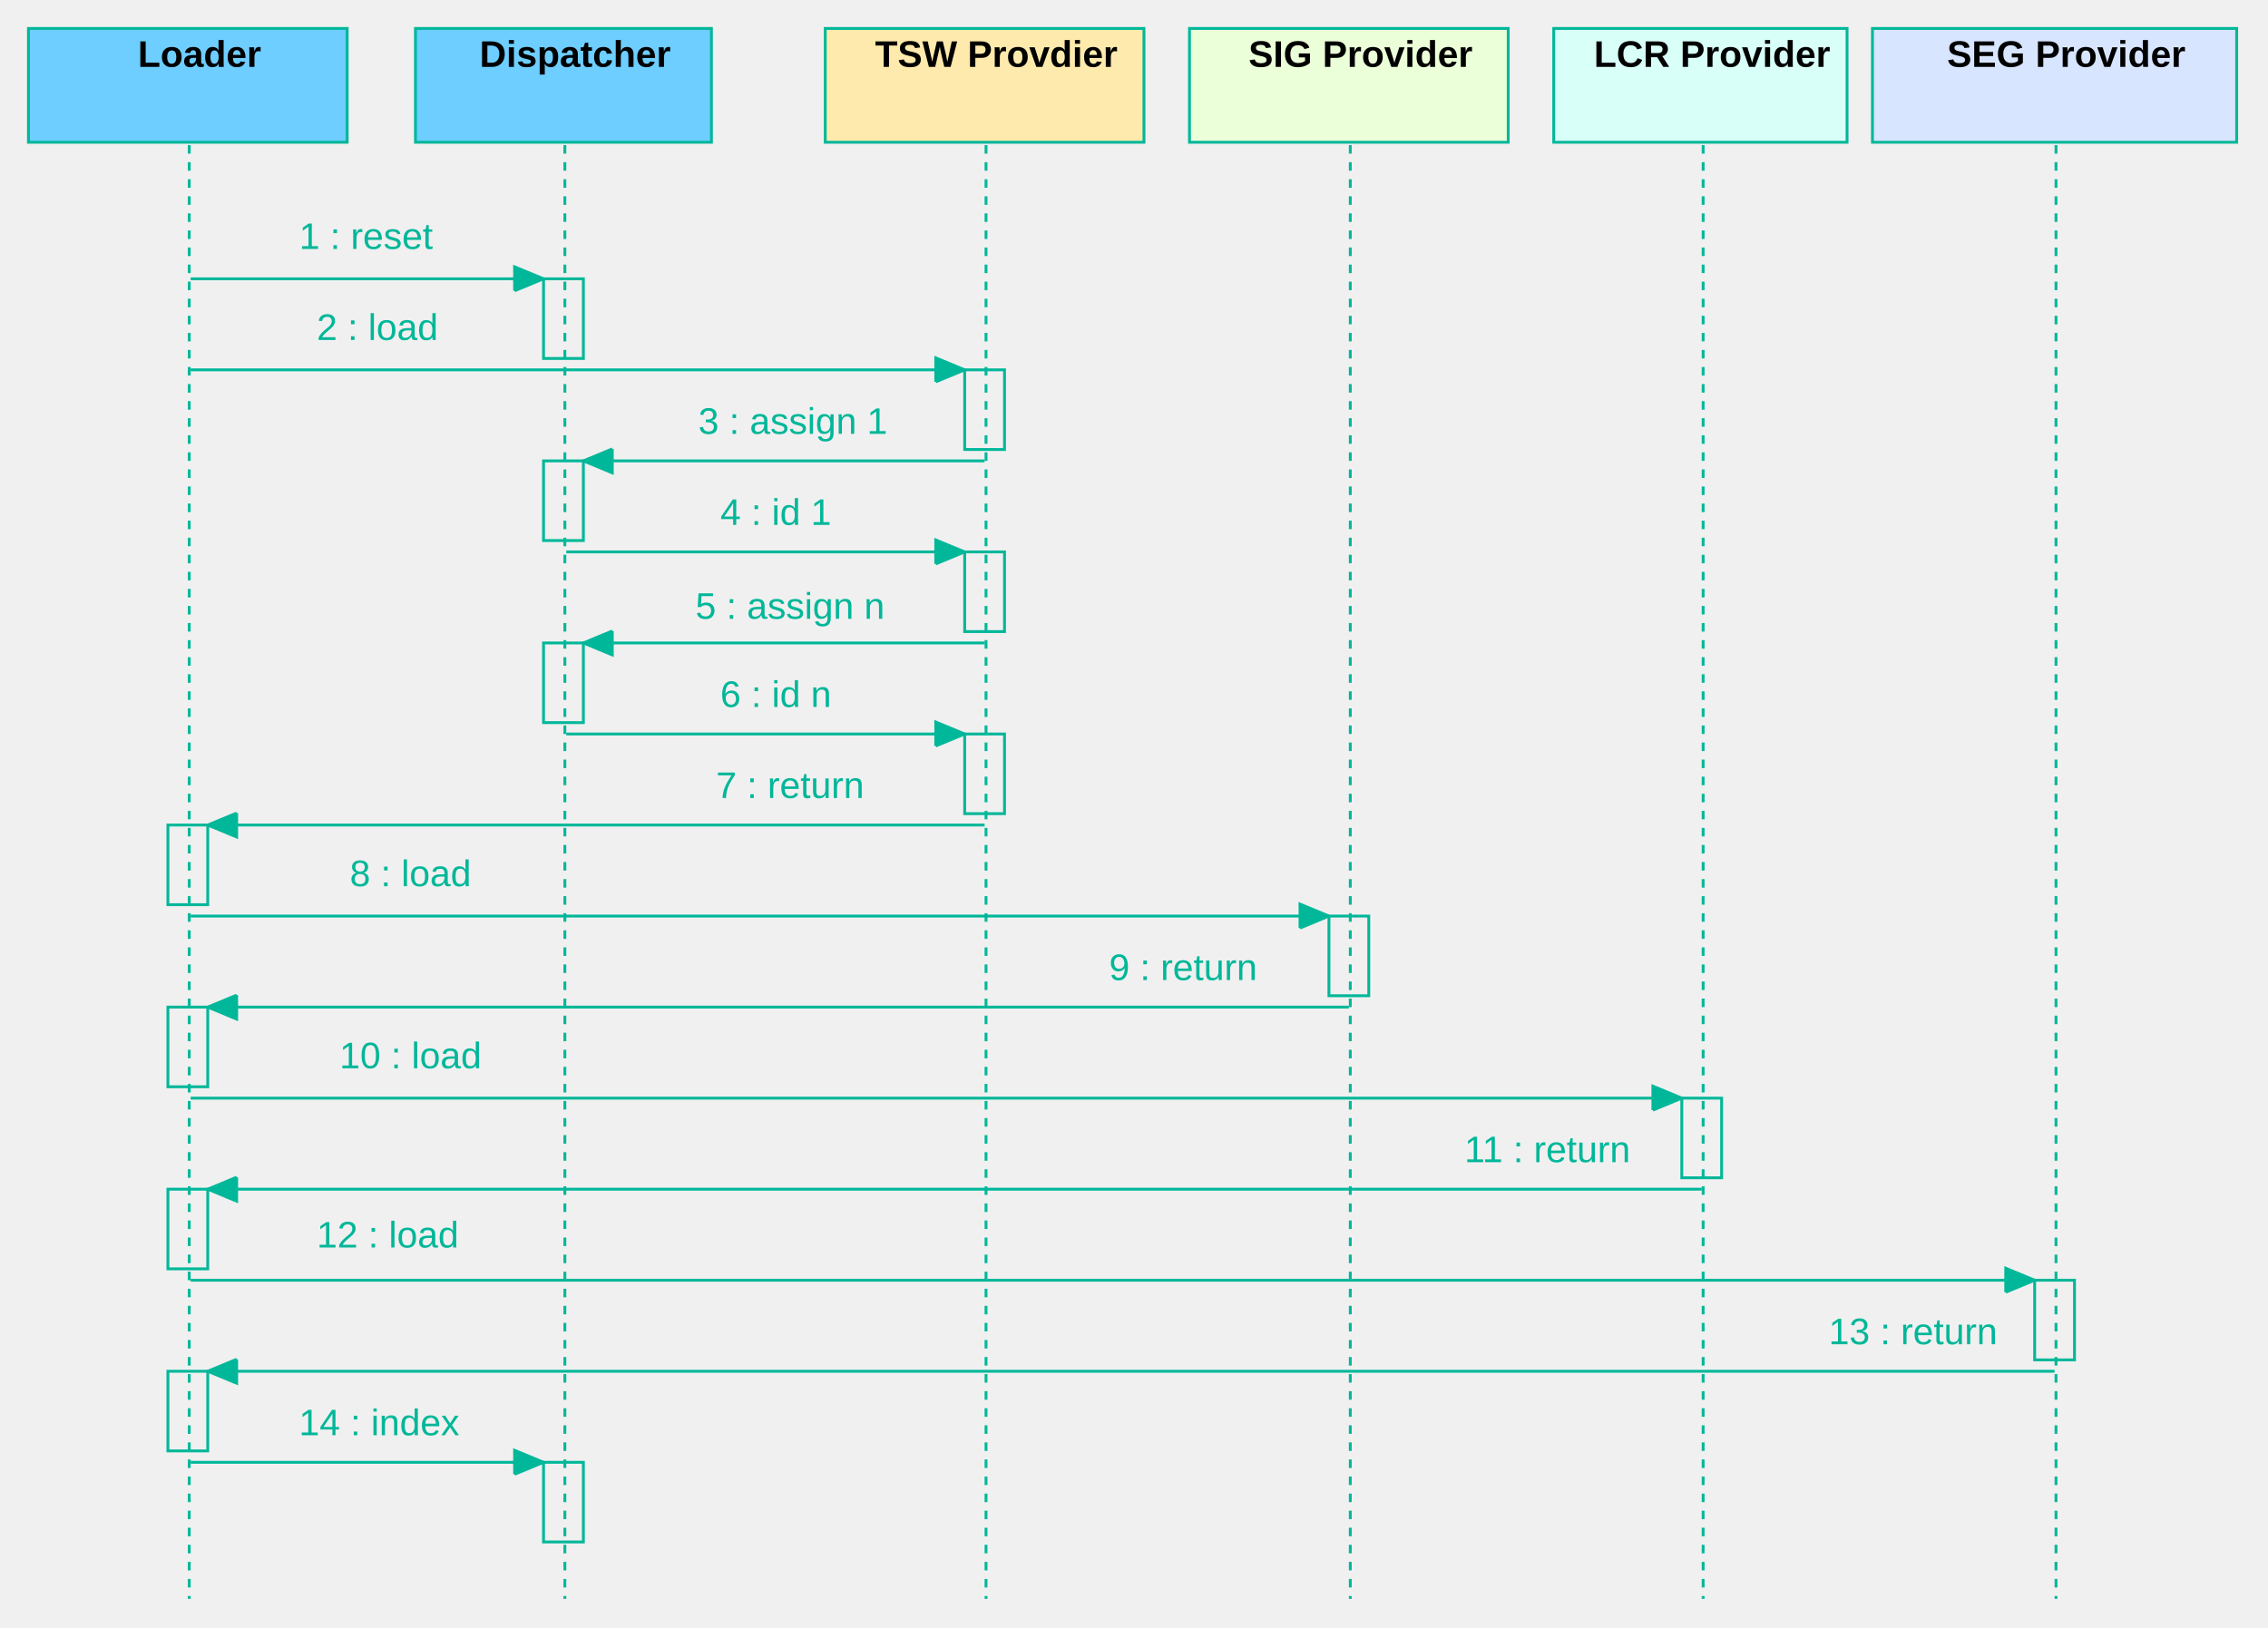
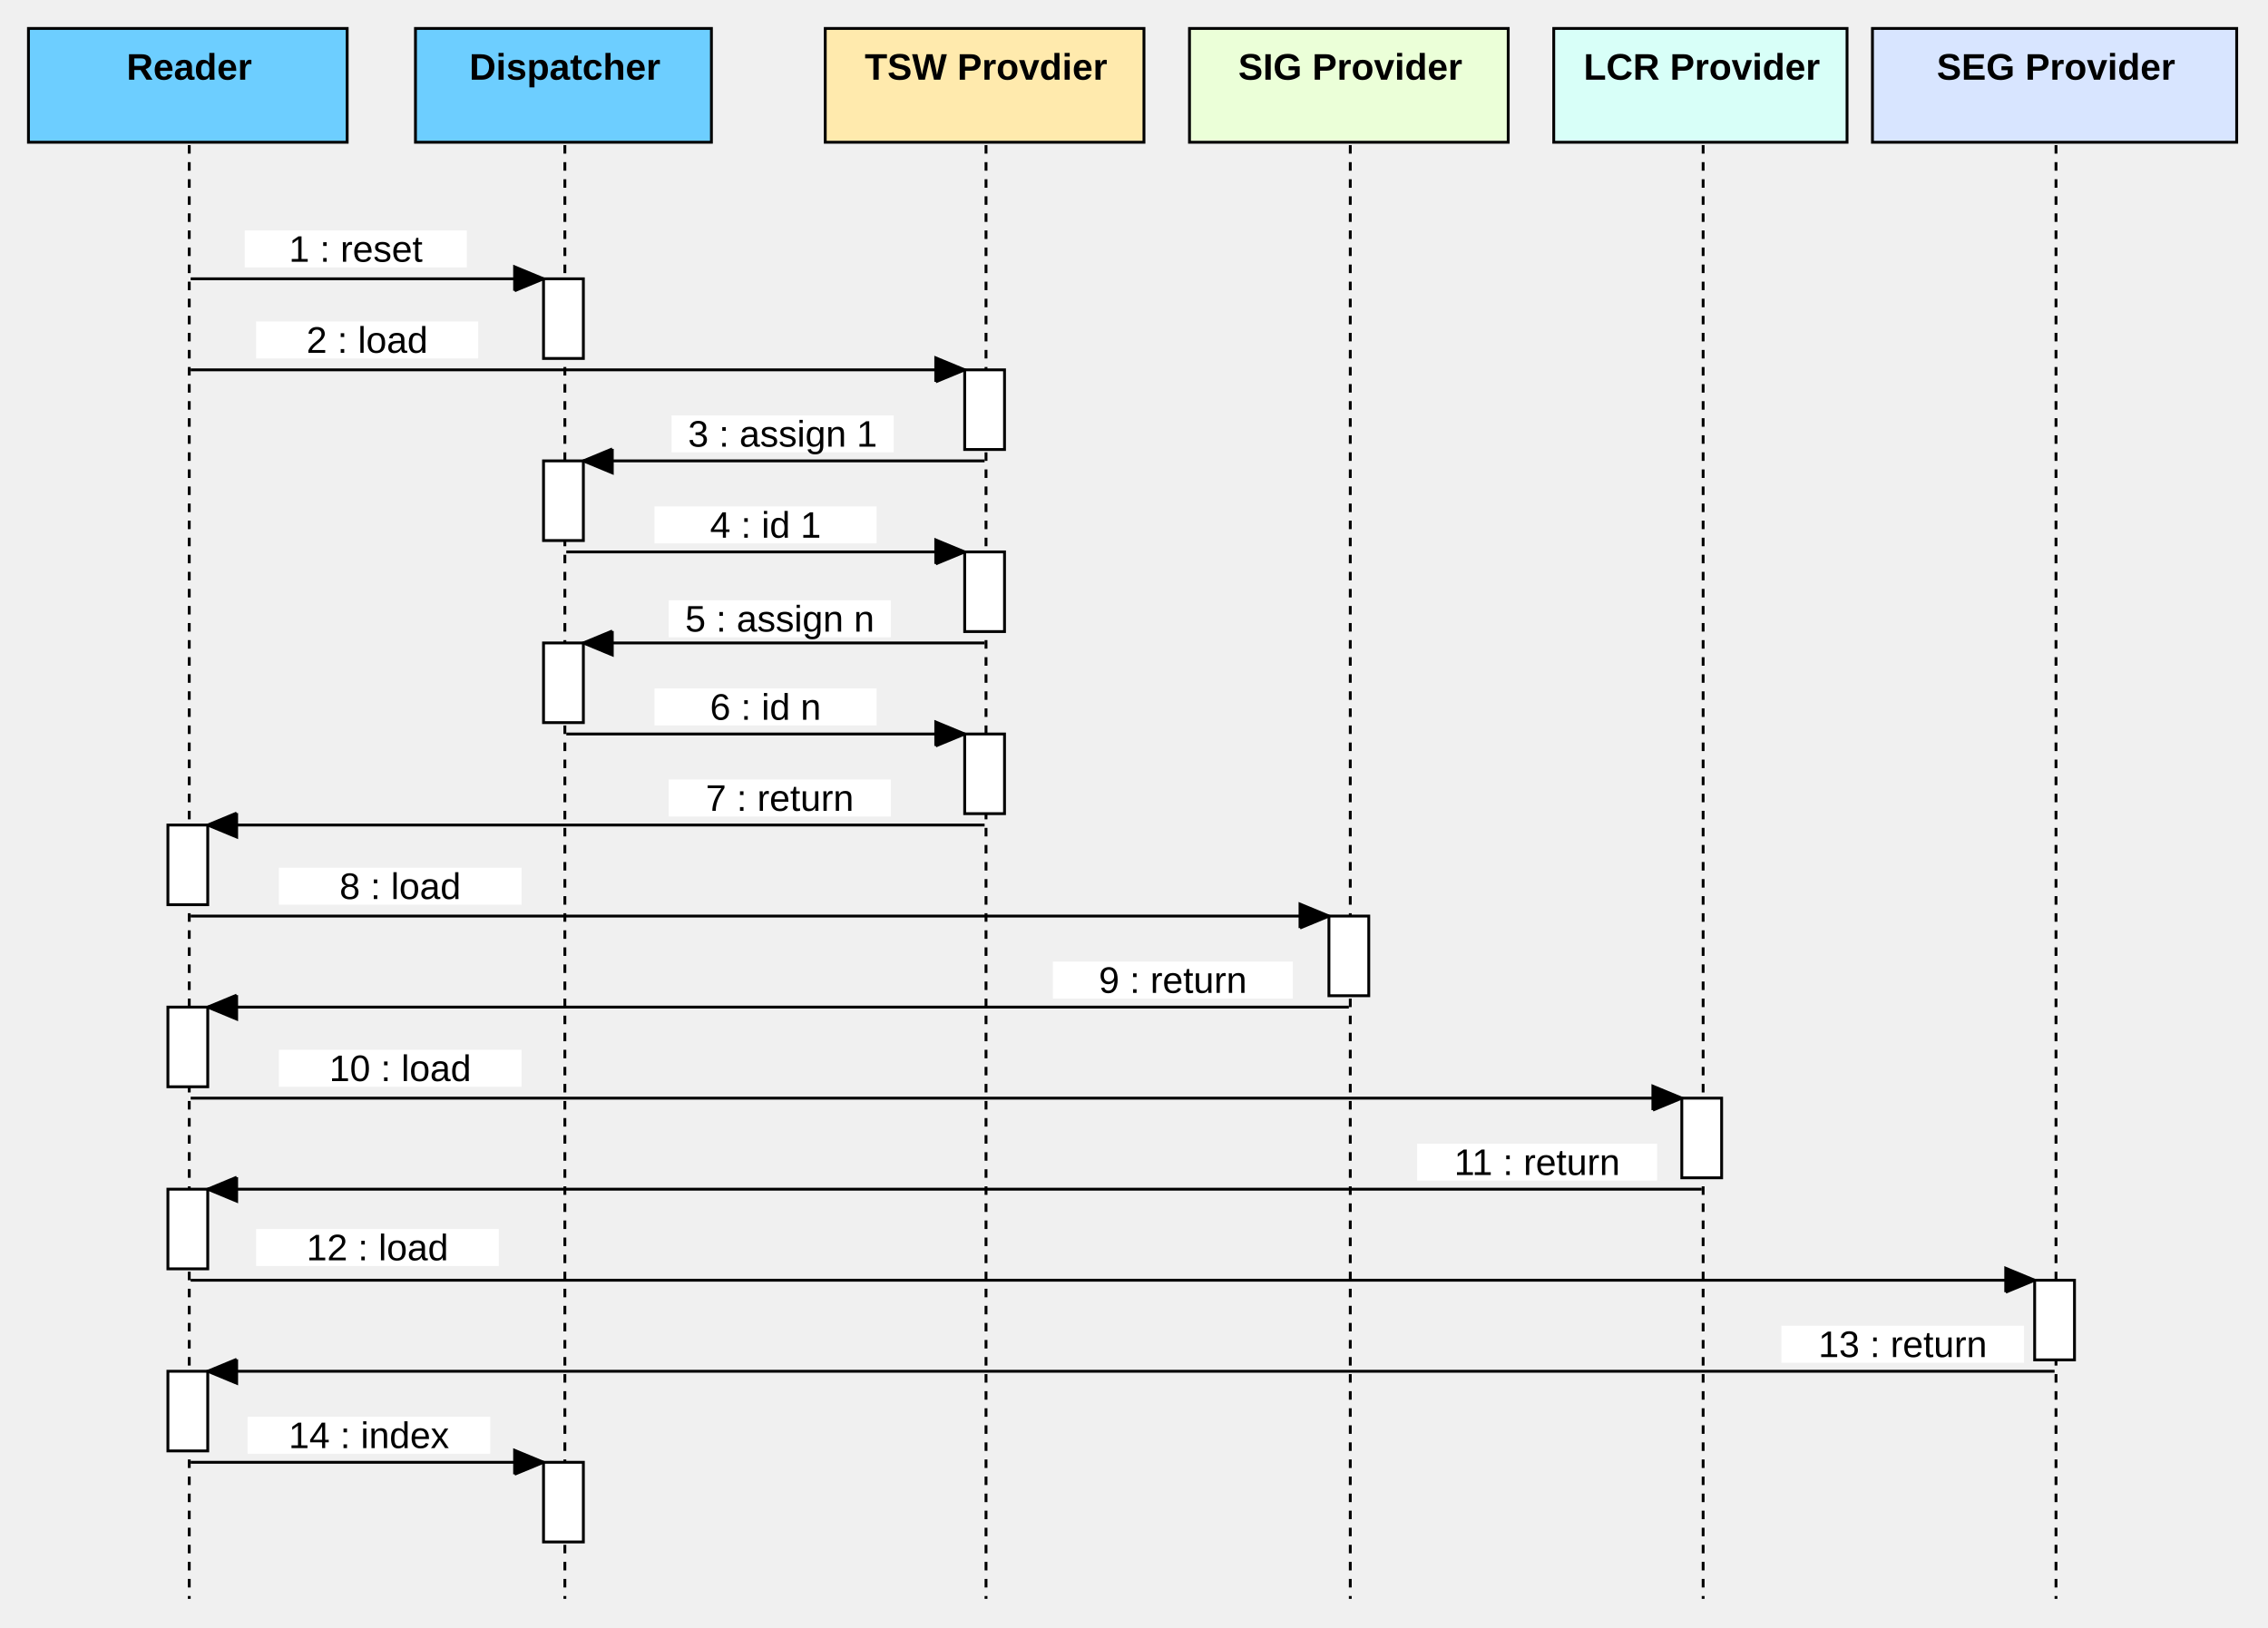
- <svg xmlns="http://www.w3.org/2000/svg" width="100%" height="100%" viewBox="0 0 797 572" version="1.1" xml:space="preserve" style="fill-rule:evenodd;clip-rule:evenodd;stroke-miterlimit:10;">
+ <svg xmlns="http://www.w3.org/2000/svg" version="1.1" width="797" height="572">
+   <defs />
  <g>
    <g>
-       <rect x="10" y="10" width="112" height="40" style="fill:#6dceff;" />
-     </g>
-     <g>
-       <rect x="10" y="10" width="112" height="40" style="fill:none;stroke:#00b799;stroke-width:1px;" />
-     </g>
-     <g>
-       <g>
-         <text x="44.829px" y="23.5px" style="font-family:'Arial-BoldMT', 'Arial', sans-serif;font-weight:700;font-size:13px;">
- Loader</text>
-       </g>
-     </g>
-     <g>
-       <path d="M66.5,51l0,511" style="fill:none;fill-rule:nonzero;stroke:#00b799;stroke-width:1px;stroke-dasharray:3,3;" />
-     </g>
-     <g>
-       <rect x="146" y="10" width="104" height="40" style="fill:#6dceff;" />
-     </g>
-     <g>
-       <rect x="146" y="10" width="104" height="40" style="fill:none;stroke:#00b799;stroke-width:1px;" />
-     </g>
-     <g>
-       <g>
-         <text x="164.905px" y="23.5px" style="font-family:'Arial-BoldMT', 'Arial', sans-serif;font-weight:700;font-size:13px;">
+       <rect fill="#6DCEFF" stroke="none" x="88" y="40" width="112" height="40" transform="matrix(1 0 0 1 -78 -30)" />
+     </g>
+     <g>
+       <path fill="none" stroke="#000000" paint-order="fill stroke markers" d=" M 10 10 L 122 10 L 122 50 L 10 50 L 10 10 Z Z" stroke-miterlimit="10" stroke-dasharray="" />
+     </g>
+     <g>
+       <g>
+         <path fill="none" stroke="none" />
+         <text fill="#000000" stroke="none" font-family="Arial" font-size="13px" font-style="normal" font-weight="bold" text-decoration="undefined" x="144.5" y="53.5" text-anchor="middle" dominant-baseline="central" transform="matrix(1 0 0 1 -78 -30)">
+ Reader</text>
+       </g>
+     </g>
+     <g>
+       <path fill="none" stroke="#000000" paint-order="fill stroke markers" d=" M 66.5 51 L 66.5 562" stroke-miterlimit="10" stroke-dasharray="3" />
+     </g>
+     <g>
+       <rect fill="#6DCEFF" stroke="none" x="224" y="40" width="104" height="40" transform="matrix(1 0 0 1 -78 -30)" />
+     </g>
+     <g>
+       <path fill="none" stroke="#000000" paint-order="fill stroke markers" d=" M 146 10 L 250 10 L 250 50 L 146 50 L 146 10 Z Z" stroke-miterlimit="10" stroke-dasharray="" />
+     </g>
+     <g>
+       <g>
+         <path fill="none" stroke="none" />
+         <text fill="#000000" stroke="none" font-family="Arial" font-size="13px" font-style="normal" font-weight="bold" text-decoration="undefined" x="276.5" y="53.5" text-anchor="middle" dominant-baseline="central" transform="matrix(1 0 0 1 -78 -30)">
Dispatcher</text>
      </g>
    </g>
    <g>
-       <path d="M198.5,51l0,511" style="fill:none;fill-rule:nonzero;stroke:#00b799;stroke-width:1px;stroke-dasharray:3,3;" />
-     </g>
-     <g>
-       <rect x="290" y="10" width="112" height="40" style="fill:#ffeaad;" />
-     </g>
-     <g>
-       <rect x="290" y="10" width="112" height="40" style="fill:none;stroke:#00b799;stroke-width:1px;" />
-     </g>
-     <g>
-       <g>
-         <text x="303.882px" y="23.5px" style="font-family:'Arial-BoldMT', 'Arial', sans-serif;font-weight:700;font-size:13px;">
+       <path fill="none" stroke="#000000" paint-order="fill stroke markers" d=" M 198.5 51 L 198.5 562" stroke-miterlimit="10" stroke-dasharray="3" />
+     </g>
+     <g>
+       <rect fill="#FFEAAD" stroke="none" x="368" y="40" width="112" height="40" transform="matrix(1 0 0 1 -78 -30)" />
+     </g>
+     <g>
+       <path fill="none" stroke="#000000" paint-order="fill stroke markers" d=" M 290 10 L 402 10 L 402 50 L 290 50 L 290 10 Z Z" stroke-miterlimit="10" stroke-dasharray="" />
+     </g>
+     <g>
+       <g>
+         <path fill="none" stroke="none" />
+         <text fill="#000000" stroke="none" font-family="Arial" font-size="13px" font-style="normal" font-weight="bold" text-decoration="undefined" x="424.5" y="53.5" text-anchor="middle" dominant-baseline="central" transform="matrix(1 0 0 1 -78 -30)">
TSW Provdier</text>
      </g>
    </g>
    <g>
-       <path d="M346.5,51l0,511" style="fill:none;fill-rule:nonzero;stroke:#00b799;stroke-width:1px;stroke-dasharray:3,3;" />
-     </g>
-     <g>
-       <rect x="418" y="10" width="112" height="40" style="fill:#ebffd8;" />
-     </g>
-     <g>
-       <rect x="418" y="10" width="112" height="40" style="fill:none;stroke:#00b799;stroke-width:1px;" />
-     </g>
-     <g>
-       <g>
-         <text x="435.125px" y="23.5px" style="font-family:'Arial-BoldMT', 'Arial', sans-serif;font-weight:700;font-size:13px;">
+       <path fill="none" stroke="#000000" paint-order="fill stroke markers" d=" M 346.5 51 L 346.5 562" stroke-miterlimit="10" stroke-dasharray="3" />
+     </g>
+     <g>
+       <rect fill="#EBFFD8" stroke="none" x="496" y="40" width="112" height="40" transform="matrix(1 0 0 1 -78 -30)" />
+     </g>
+     <g>
+       <path fill="none" stroke="#000000" paint-order="fill stroke markers" d=" M 418 10 L 530 10 L 530 50 L 418 50 L 418 10 Z Z" stroke-miterlimit="10" stroke-dasharray="" />
+     </g>
+     <g>
+       <g>
+         <path fill="none" stroke="none" />
+         <text fill="#000000" stroke="none" font-family="Arial" font-size="13px" font-style="normal" font-weight="bold" text-decoration="undefined" x="552.5" y="53.5" text-anchor="middle" dominant-baseline="central" transform="matrix(1 0 0 1 -78 -30)">
SIG Provider</text>
      </g>
    </g>
    <g>
-       <path d="M474.5,51l0,511" style="fill:none;fill-rule:nonzero;stroke:#00b799;stroke-width:1px;stroke-dasharray:3,3;" />
-     </g>
-     <g>
-       <rect x="546" y="10" width="103.072" height="40" style="fill:#d8fff8;" />
-     </g>
-     <g>
-       <rect x="546" y="10" width="103.072" height="40" style="fill:none;stroke:#00b799;stroke-width:1px;" />
-     </g>
-     <g>
-       <g>
-         <text x="556.5px" y="23.5px" style="font-family:'Arial-BoldMT', 'Arial', sans-serif;font-weight:700;font-size:13px;">
+       <path fill="none" stroke="#000000" paint-order="fill stroke markers" d=" M 474.5 51 L 474.5 562" stroke-miterlimit="10" stroke-dasharray="3" />
+     </g>
+     <g>
+       <rect fill="#D8FFF8" stroke="none" x="624" y="40" width="103.072" height="40" transform="matrix(1 0 0 1 -78 -30)" />
+     </g>
+     <g>
+       <path fill="none" stroke="#000000" paint-order="fill stroke markers" d=" M 546 10 L 649.072 10 L 649.072 50 L 546 50 L 546 10 Z Z" stroke-miterlimit="10" stroke-dasharray="" />
+     </g>
+     <g>
+       <g>
+         <path fill="none" stroke="none" />
+         <text fill="#000000" stroke="none" font-family="Arial" font-size="13px" font-style="normal" font-weight="bold" text-decoration="undefined" x="676.036" y="53.5" text-anchor="middle" dominant-baseline="central" transform="matrix(1 0 0 1 -78 -30)">
LCR Provider</text>
      </g>
    </g>
    <g>
-       <path d="M598.5,51l0,511" style="fill:none;fill-rule:nonzero;stroke:#00b799;stroke-width:1px;stroke-dasharray:3,3;" />
-     </g>
-     <g>
-       <rect x="658" y="10" width="128" height="40" style="fill:#d8e5ff;" />
-     </g>
-     <g>
-       <rect x="658" y="10" width="128" height="40" style="fill:none;stroke:#00b799;stroke-width:1px;" />
-     </g>
-     <g>
-       <g>
-         <text x="680.596px" y="23.5px" style="font-family:'Arial-BoldMT', 'Arial', sans-serif;font-weight:700;font-size:13px;">
+       <path fill="none" stroke="#000000" paint-order="fill stroke markers" d=" M 598.5 51 L 598.5 562" stroke-miterlimit="10" stroke-dasharray="3" />
+     </g>
+     <g>
+       <rect fill="#D8E5FF" stroke="none" x="736" y="40" width="128" height="40" transform="matrix(1 0 0 1 -78 -30)" />
+     </g>
+     <g>
+       <path fill="none" stroke="#000000" paint-order="fill stroke markers" d=" M 658 10 L 786 10 L 786 50 L 658 50 L 658 10 Z Z" stroke-miterlimit="10" stroke-dasharray="" />
+     </g>
+     <g>
+       <g>
+         <path fill="none" stroke="none" />
+         <text fill="#000000" stroke="none" font-family="Arial" font-size="13px" font-style="normal" font-weight="bold" text-decoration="undefined" x="800.5" y="53.5" text-anchor="middle" dominant-baseline="central" transform="matrix(1 0 0 1 -78 -30)">
SEG Provider</text>
      </g>
    </g>
    <g>
-       <path d="M722.5,51l0,511" style="fill:none;fill-rule:nonzero;stroke:#00b799;stroke-width:1px;stroke-dasharray:3,3;" />
-     </g>
-     <g>
-       <path d="M67,98l124,0" style="fill:none;fill-rule:nonzero;stroke:#00b799;stroke-width:1px;" />
-     </g>
-     <g>
-       <path d="M180.837,102.21l10.163,-4.21l-10.163,-4.21" style="fill:#00b799;fill-rule:nonzero;" />
-     </g>
-     <g>
-       <path d="M180.837,102.21l10.163,-4.21l-10.163,-4.21l-0,8.42" style="fill:none;fill-rule:nonzero;stroke:#00b799;stroke-width:1px;" />
-     </g>
-     <g>
-       <g>
-         <text x="101.539px" y="87.5px" style="font-family:'ArialMT', 'Arial', sans-serif;font-size:13px;fill:#00b799;">
+       <path fill="none" stroke="#000000" paint-order="fill stroke markers" d=" M 722.5 51 L 722.5 562" stroke-miterlimit="10" stroke-dasharray="3" />
+     </g>
+     <g>
+       <path fill="none" stroke="#000000" paint-order="fill stroke markers" d=" M 67 98 L 191 98" stroke-miterlimit="10" stroke-dasharray="" />
+     </g>
+     <g>
+       <path fill="#000000" stroke="none" paint-order="stroke fill markers" d=" M 180.837 102.21 L 191 98 L 180.837 93.79" />
+     </g>
+     <g>
+       <path fill="none" stroke="#000000" paint-order="fill stroke markers" d=" M 180.837 102.21 L 191 98 L 180.837 93.79 L 180.837 102.21" stroke-miterlimit="10" stroke-dasharray="" />
+     </g>
+     <g>
+       <rect fill="#ffffff" stroke="none" x="164" y="111" width="78.044" height="13" transform="matrix(1 0 0 1 -78 -30)" />
+     </g>
+     <g>
+       <g>
+         <path fill="none" stroke="none" />
+         <text fill="#000000" stroke="none" font-family="Arial" font-size="13px" font-style="normal" font-weight="normal" text-decoration="undefined" x="203.022" y="117.5" text-anchor="middle" dominant-baseline="central" transform="matrix(1 0 0 1 -78 -30)">
1 : reset</text>
      </g>
    </g>
    <g>
-       <rect x="191" y="98" width="14" height="28" style="fill:none;stroke:#00b799;stroke-width:1px;" />
-     </g>
-     <g>
-       <path d="M67,130l272,0" style="fill:none;fill-rule:nonzero;stroke:#00b799;stroke-width:1px;" />
-     </g>
-     <g>
-       <path d="M328.837,134.21l10.163,-4.21l-10.163,-4.21" style="fill:#00b799;fill-rule:nonzero;" />
-     </g>
-     <g>
-       <path d="M328.837,134.21l10.163,-4.21l-10.163,-4.21l0,8.42" style="fill:none;fill-rule:nonzero;stroke:#00b799;stroke-width:1px;" />
-     </g>
-     <g>
-       <g>
-         <text x="107.7px" y="119.5px" style="font-family:'ArialMT', 'Arial', sans-serif;font-size:13px;fill:#00b799;">
+       <rect fill="#FFFFFF" stroke="none" x="269" y="128" width="14" height="28" transform="matrix(1 0 0 1 -78 -30)" />
+     </g>
+     <g>
+       <path fill="none" stroke="#000000" paint-order="fill stroke markers" d=" M 191 98 L 205 98 L 205 126 L 191 126 L 191 98 Z Z" stroke-miterlimit="10" stroke-dasharray="" />
+     </g>
+     <g>
+       <path fill="none" stroke="#000000" paint-order="fill stroke markers" d=" M 67 130 L 339 130" stroke-miterlimit="10" stroke-dasharray="" />
+     </g>
+     <g>
+       <path fill="#000000" stroke="none" paint-order="stroke fill markers" d=" M 328.837 134.21 L 339 130 L 328.837 125.79" />
+     </g>
+     <g>
+       <path fill="none" stroke="#000000" paint-order="fill stroke markers" d=" M 328.837 134.21 L 339 130 L 328.837 125.79 L 328.837 134.21" stroke-miterlimit="10" stroke-dasharray="" />
+     </g>
+     <g>
+       <rect fill="#ffffff" stroke="none" x="168" y="143" width="78.044" height="13" transform="matrix(1 0 0 1 -78 -30)" />
+     </g>
+     <g>
+       <g>
+         <path fill="none" stroke="none" />
+         <text fill="#000000" stroke="none" font-family="Arial" font-size="13px" font-style="normal" font-weight="normal" text-decoration="undefined" x="207.022" y="149.5" text-anchor="middle" dominant-baseline="central" transform="matrix(1 0 0 1 -78 -30)">
2 : load</text>
      </g>
    </g>
    <g>
-       <rect x="339" y="130" width="14" height="28" style="fill:none;" />
-     </g>
-     <g>
-       <rect x="339" y="130" width="14" height="28" style="fill:none;stroke:#00b799;stroke-width:1px;" />
-     </g>
-     <g>
-       <path d="M346,162l-141,0" style="fill:none;fill-rule:nonzero;stroke:#00b799;stroke-width:1px;" />
-     </g>
-     <g>
-       <path d="M215.163,157.79l-10.163,4.21l10.163,4.21" style="fill:#00b799;fill-rule:nonzero;" />
-     </g>
-     <g>
-       <path d="M215.163,157.79l-10.163,4.21l10.163,4.21l0,-8.42" style="fill:none;fill-rule:nonzero;stroke:#00b799;stroke-width:1px;" />
-     </g>
-     <g>
-       <g>
-         <text x="241.78px" y="152.5px" style="font-family:'ArialMT', 'Arial', sans-serif;font-size:13px;fill:#00b799;">
+       <rect fill="#FFFFFF" stroke="none" x="417" y="160" width="14" height="28" transform="matrix(1 0 0 1 -78 -30)" />
+     </g>
+     <g>
+       <path fill="none" stroke="#000000" paint-order="fill stroke markers" d=" M 339 130 L 353 130 L 353 158 L 339 158 L 339 130 Z Z" stroke-miterlimit="10" stroke-dasharray="" />
+     </g>
+     <g>
+       <path fill="none" stroke="#000000" paint-order="fill stroke markers" d=" M 346 162 L 205 162" stroke-miterlimit="10" stroke-dasharray="" />
+     </g>
+     <g>
+       <path fill="#000000" stroke="none" paint-order="stroke fill markers" d=" M 215.163 157.79 L 205 162 L 215.163 166.21" />
+     </g>
+     <g>
+       <path fill="none" stroke="#000000" paint-order="fill stroke markers" d=" M 215.163 157.79 L 205 162 L 215.163 166.21 L 215.163 157.79" stroke-miterlimit="10" stroke-dasharray="" />
+     </g>
+     <g>
+       <rect fill="#ffffff" stroke="none" x="314" y="176" width="78.044" height="13" transform="matrix(1 0 0 1 -78 -30)" />
+     </g>
+     <g>
+       <g>
+         <path fill="none" stroke="none" />
+         <text fill="#000000" stroke="none" font-family="Arial" font-size="13px" font-style="normal" font-weight="normal" text-decoration="undefined" x="353.022" y="182.5" text-anchor="middle" dominant-baseline="central" transform="matrix(1 0 0 1 -78 -30)">
3 : assign 1</text>
      </g>
    </g>
    <g>
-       <rect x="191" y="162" width="14" height="28" style="fill:none;" />
-     </g>
-     <g>
-       <rect x="191" y="162" width="14" height="28" style="fill:none;stroke:#00b799;stroke-width:1px;" />
-     </g>
-     <g>
-       <path d="M199,194l140,0" style="fill:none;fill-rule:nonzero;stroke:#00b799;stroke-width:1px;" />
-     </g>
-     <g>
-       <path d="M328.837,198.21l10.163,-4.21l-10.163,-4.21" style="fill:#00b799;fill-rule:nonzero;" />
-     </g>
-     <g>
-       <path d="M328.837,198.21l10.163,-4.21l-10.163,-4.21l0,8.42" style="fill:none;fill-rule:nonzero;stroke:#00b799;stroke-width:1px;" />
-     </g>
-     <g>
-       <g>
-         <text x="249.51px" y="184.5px" style="font-family:'ArialMT', 'Arial', sans-serif;font-size:13px;fill:#00b799;">
+       <rect fill="#FFFFFF" stroke="none" x="269" y="192" width="14" height="28" transform="matrix(1 0 0 1 -78 -30)" />
+     </g>
+     <g>
+       <path fill="none" stroke="#000000" paint-order="fill stroke markers" d=" M 191 162 L 205 162 L 205 190 L 191 190 L 191 162 Z Z" stroke-miterlimit="10" stroke-dasharray="" />
+     </g>
+     <g>
+       <path fill="none" stroke="#000000" paint-order="fill stroke markers" d=" M 199 194 L 339 194" stroke-miterlimit="10" stroke-dasharray="" />
+     </g>
+     <g>
+       <path fill="#000000" stroke="none" paint-order="stroke fill markers" d=" M 328.837 198.21 L 339 194 L 328.837 189.79" />
+     </g>
+     <g>
+       <path fill="none" stroke="#000000" paint-order="fill stroke markers" d=" M 328.837 198.21 L 339 194 L 328.837 189.79 L 328.837 198.21" stroke-miterlimit="10" stroke-dasharray="" />
+     </g>
+     <g>
+       <rect fill="#ffffff" stroke="none" x="308" y="208" width="78.044" height="13" transform="matrix(1 0 0 1 -78 -30)" />
+     </g>
+     <g>
+       <g>
+         <path fill="none" stroke="none" />
+         <text fill="#000000" stroke="none" font-family="Arial" font-size="13px" font-style="normal" font-weight="normal" text-decoration="undefined" x="347.022" y="214.5" text-anchor="middle" dominant-baseline="central" transform="matrix(1 0 0 1 -78 -30)">
4 : id 1</text>
      </g>
    </g>
    <g>
-       <rect x="339" y="194" width="14" height="28" style="fill:none;stroke:#00b799;stroke-width:1px;" />
-     </g>
-     <g>
-       <path d="M346,226l-141,0" style="fill:none;fill-rule:nonzero;stroke:#00b799;stroke-width:1px;" />
-     </g>
-     <g>
-       <path d="M215.163,221.79l-10.163,4.21l10.163,4.21" style="fill:#00b799;fill-rule:nonzero;" />
-     </g>
-     <g>
-       <path d="M215.163,221.79l-10.163,4.21l10.163,4.21l0,-8.42" style="fill:none;fill-rule:nonzero;stroke:#00b799;stroke-width:1px;" />
-     </g>
-     <g>
-       <g>
-         <text x="240.78px" y="217.5px" style="font-family:'ArialMT', 'Arial', sans-serif;font-size:13px;fill:#00b799;">
+       <rect fill="#FFFFFF" stroke="none" x="417" y="224" width="14" height="28" transform="matrix(1 0 0 1 -78 -30)" />
+     </g>
+     <g>
+       <path fill="none" stroke="#000000" paint-order="fill stroke markers" d=" M 339 194 L 353 194 L 353 222 L 339 222 L 339 194 Z Z" stroke-miterlimit="10" stroke-dasharray="" />
+     </g>
+     <g>
+       <path fill="none" stroke="#000000" paint-order="fill stroke markers" d=" M 346 226 L 205 226" stroke-miterlimit="10" stroke-dasharray="" />
+     </g>
+     <g>
+       <path fill="#000000" stroke="none" paint-order="stroke fill markers" d=" M 215.163 221.79 L 205 226 L 215.163 230.21" />
+     </g>
+     <g>
+       <path fill="none" stroke="#000000" paint-order="fill stroke markers" d=" M 215.163 221.79 L 205 226 L 215.163 230.21 L 215.163 221.79" stroke-miterlimit="10" stroke-dasharray="" />
+     </g>
+     <g>
+       <rect fill="#ffffff" stroke="none" x="313" y="241" width="78.044" height="13" transform="matrix(1 0 0 1 -78 -30)" />
+     </g>
+     <g>
+       <g>
+         <path fill="none" stroke="none" />
+         <text fill="#000000" stroke="none" font-family="Arial" font-size="13px" font-style="normal" font-weight="normal" text-decoration="undefined" x="352.022" y="247.5" text-anchor="middle" dominant-baseline="central" transform="matrix(1 0 0 1 -78 -30)">
5 : assign n</text>
      </g>
    </g>
    <g>
-       <rect x="191" y="226" width="14" height="28" style="fill:none;stroke:#00b799;stroke-width:1px;" />
-     </g>
-     <g>
-       <path d="M199,258l140,0" style="fill:none;fill-rule:nonzero;stroke:#00b799;stroke-width:1px;" />
-     </g>
-     <g>
-       <path d="M328.837,262.21l10.163,-4.21l-10.163,-4.21" style="fill:#00b799;fill-rule:nonzero;" />
-     </g>
-     <g>
-       <path d="M328.837,262.21l10.163,-4.21l-10.163,-4.21l0,8.42" style="fill:none;fill-rule:nonzero;stroke:#00b799;stroke-width:1px;" />
-     </g>
-     <g>
-       <g>
-         <text x="249.51px" y="248.5px" style="font-family:'ArialMT', 'Arial', sans-serif;font-size:13px;fill:#00b799;">
+       <rect fill="#FFFFFF" stroke="none" x="269" y="256" width="14" height="28" transform="matrix(1 0 0 1 -78 -30)" />
+     </g>
+     <g>
+       <path fill="none" stroke="#000000" paint-order="fill stroke markers" d=" M 191 226 L 205 226 L 205 254 L 191 254 L 191 226 Z Z" stroke-miterlimit="10" stroke-dasharray="" />
+     </g>
+     <g>
+       <path fill="none" stroke="#000000" paint-order="fill stroke markers" d=" M 199 258 L 339 258" stroke-miterlimit="10" stroke-dasharray="" />
+     </g>
+     <g>
+       <path fill="#000000" stroke="none" paint-order="stroke fill markers" d=" M 328.837 262.21 L 339 258 L 328.837 253.79" />
+     </g>
+     <g>
+       <path fill="none" stroke="#000000" paint-order="fill stroke markers" d=" M 328.837 262.21 L 339 258 L 328.837 253.79 L 328.837 262.21" stroke-miterlimit="10" stroke-dasharray="" />
+     </g>
+     <g>
+       <rect fill="#ffffff" stroke="none" x="308" y="272" width="78.044" height="13" transform="matrix(1 0 0 1 -78 -30)" />
+     </g>
+     <g>
+       <g>
+         <path fill="none" stroke="none" />
+         <text fill="#000000" stroke="none" font-family="Arial" font-size="13px" font-style="normal" font-weight="normal" text-decoration="undefined" x="347.022" y="278.5" text-anchor="middle" dominant-baseline="central" transform="matrix(1 0 0 1 -78 -30)">
6 : id n</text>
      </g>
    </g>
    <g>
-       <rect x="339" y="258" width="14" height="28" style="fill:none;stroke:#00b799;stroke-width:1px;" />
-     </g>
-     <g>
-       <path d="M346,290l-273,0" style="fill:none;fill-rule:nonzero;stroke:#00b799;stroke-width:1px;" />
-     </g>
-     <g>
-       <path d="M83.163,285.79l-10.163,4.21l10.163,4.21" style="fill:#00b799;fill-rule:nonzero;" />
-     </g>
-     <g>
-       <path d="M83.163,285.79l-10.163,4.21l10.163,4.21l0,-8.42" style="fill:none;fill-rule:nonzero;stroke:#00b799;stroke-width:1px;" />
-     </g>
-     <g>
-       <g>
-         <text x="248.01px" y="280.5px" style="font-family:'ArialMT', 'Arial', sans-serif;font-size:13px;fill:#00b799;">
+       <rect fill="#FFFFFF" stroke="none" x="417" y="288" width="14" height="28" transform="matrix(1 0 0 1 -78 -30)" />
+     </g>
+     <g>
+       <path fill="none" stroke="#000000" paint-order="fill stroke markers" d=" M 339 258 L 353 258 L 353 286 L 339 286 L 339 258 Z Z" stroke-miterlimit="10" stroke-dasharray="" />
+     </g>
+     <g>
+       <path fill="none" stroke="#000000" paint-order="fill stroke markers" d=" M 346 290 L 73 290" stroke-miterlimit="10" stroke-dasharray="" />
+     </g>
+     <g>
+       <path fill="#000000" stroke="none" paint-order="stroke fill markers" d=" M 83.163 285.79 L 73 290 L 83.163 294.21" />
+     </g>
+     <g>
+       <path fill="none" stroke="#000000" paint-order="fill stroke markers" d=" M 83.163 285.79 L 73 290 L 83.163 294.21 L 83.163 285.79" stroke-miterlimit="10" stroke-dasharray="" />
+     </g>
+     <g>
+       <rect fill="#ffffff" stroke="none" x="313" y="304" width="78.044" height="13" transform="matrix(1 0 0 1 -78 -30)" />
+     </g>
+     <g>
+       <g>
+         <path fill="none" stroke="none" />
+         <text fill="#000000" stroke="none" font-family="Arial" font-size="13px" font-style="normal" font-weight="normal" text-decoration="undefined" x="352.022" y="310.5" text-anchor="middle" dominant-baseline="central" transform="matrix(1 0 0 1 -78 -30)">
7 : return</text>
      </g>
    </g>
    <g>
-       <rect x="59" y="290" width="14" height="28" style="fill:none;stroke:#00b799;stroke-width:1px;" />
-     </g>
-     <g>
-       <path d="M67,322l400,0" style="fill:none;fill-rule:nonzero;stroke:#00b799;stroke-width:1px;" />
-     </g>
-     <g>
-       <path d="M456.837,326.21l10.163,-4.21l-10.163,-4.21" style="fill:#00b799;fill-rule:nonzero;" />
-     </g>
-     <g>
-       <path d="M456.837,326.21l10.163,-4.21l-10.163,-4.21l0,8.42" style="fill:none;fill-rule:nonzero;stroke:#00b799;stroke-width:1px;" />
-     </g>
-     <g>
-       <g>
-         <text x="119.315px" y="311.5px" style="font-family:'ArialMT', 'Arial', sans-serif;font-size:13px;fill:#00b799;">
+       <rect fill="#FFFFFF" stroke="none" x="137" y="320" width="14" height="28" transform="matrix(1 0 0 1 -78 -30)" />
+     </g>
+     <g>
+       <path fill="none" stroke="#000000" paint-order="fill stroke markers" d=" M 59 290 L 73 290 L 73 318 L 59 318 L 59 290 Z Z" stroke-miterlimit="10" stroke-dasharray="" />
+     </g>
+     <g>
+       <path fill="none" stroke="#000000" paint-order="fill stroke markers" d=" M 67 322 L 467 322" stroke-miterlimit="10" stroke-dasharray="" />
+     </g>
+     <g>
+       <path fill="#000000" stroke="none" paint-order="stroke fill markers" d=" M 456.837 326.21 L 467 322 L 456.837 317.79" />
+     </g>
+     <g>
+       <path fill="none" stroke="#000000" paint-order="fill stroke markers" d=" M 456.837 326.21 L 467 322 L 456.837 317.79 L 456.837 326.21" stroke-miterlimit="10" stroke-dasharray="" />
+     </g>
+     <g>
+       <rect fill="#ffffff" stroke="none" x="176" y="335" width="85.274" height="13" transform="matrix(1 0 0 1 -78 -30)" />
+     </g>
+     <g>
+       <g>
+         <path fill="none" stroke="none" />
+         <text fill="#000000" stroke="none" font-family="Arial" font-size="13px" font-style="normal" font-weight="normal" text-decoration="undefined" x="218.637" y="341.5" text-anchor="middle" dominant-baseline="central" transform="matrix(1 0 0 1 -78 -30)">
8 : load</text>
      </g>
    </g>
    <g>
-       <rect x="467" y="322" width="14" height="28" style="fill:none;stroke:#00b799;stroke-width:1px;" />
-     </g>
-     <g>
-       <path d="M474,354l-401,0" style="fill:none;fill-rule:nonzero;stroke:#00b799;stroke-width:1px;" />
-     </g>
-     <g>
-       <path d="M83.163,349.79l-10.163,4.21l10.163,4.21" style="fill:#00b799;fill-rule:nonzero;" />
-     </g>
-     <g>
-       <path d="M83.163,349.79l-10.163,4.21l10.163,4.21l0,-8.42" style="fill:none;fill-rule:nonzero;stroke:#00b799;stroke-width:1px;" />
-     </g>
-     <g>
-       <g>
-         <text x="386.142px" y="344.5px" style="font-family:'ArialMT', 'Arial', sans-serif;font-size:13px;fill:#00b799;">
+       <rect fill="#FFFFFF" stroke="none" x="545" y="352" width="14" height="28" transform="matrix(1 0 0 1 -78 -30)" />
+     </g>
+     <g>
+       <path fill="none" stroke="#000000" paint-order="fill stroke markers" d=" M 467 322 L 481 322 L 481 350 L 467 350 L 467 322 Z Z" stroke-miterlimit="10" stroke-dasharray="" />
+     </g>
+     <g>
+       <path fill="none" stroke="#000000" paint-order="fill stroke markers" d=" M 474 354 L 73 354" stroke-miterlimit="10" stroke-dasharray="" />
+     </g>
+     <g>
+       <path fill="#000000" stroke="none" paint-order="stroke fill markers" d=" M 83.163 349.79 L 73 354 L 83.163 358.21" />
+     </g>
+     <g>
+       <path fill="none" stroke="#000000" paint-order="fill stroke markers" d=" M 83.163 349.79 L 73 354 L 83.163 358.21 L 83.163 349.79" stroke-miterlimit="10" stroke-dasharray="" />
+     </g>
+     <g>
+       <rect fill="#ffffff" stroke="none" x="448" y="368" width="84.31" height="13" transform="matrix(1 0 0 1 -78 -30)" />
+     </g>
+     <g>
+       <g>
+         <path fill="none" stroke="none" />
+         <text fill="#000000" stroke="none" font-family="Arial" font-size="13px" font-style="normal" font-weight="normal" text-decoration="undefined" x="490.155" y="374.5" text-anchor="middle" dominant-baseline="central" transform="matrix(1 0 0 1 -78 -30)">
9 : return</text>
      </g>
    </g>
    <g>
-       <rect x="59" y="354" width="14" height="28" style="fill:none;stroke:#00b799;stroke-width:1px;" />
-     </g>
-     <g>
-       <path d="M67,386l524,0" style="fill:none;fill-rule:nonzero;stroke:#00b799;stroke-width:1px;" />
-     </g>
-     <g>
-       <path d="M580.837,390.21l10.163,-4.21l-10.163,-4.21" style="fill:#00b799;fill-rule:nonzero;" />
-     </g>
-     <g>
-       <path d="M580.837,390.21l10.163,-4.21l-10.163,-4.21l0,8.42" style="fill:none;fill-rule:nonzero;stroke:#00b799;stroke-width:1px;" />
-     </g>
-     <g>
-       <g>
-         <text x="115.7px" y="375.5px" style="font-family:'ArialMT', 'Arial', sans-serif;font-size:13px;fill:#00b799;">
+       <rect fill="#FFFFFF" stroke="none" x="137" y="384" width="14" height="28" transform="matrix(1 0 0 1 -78 -30)" />
+     </g>
+     <g>
+       <path fill="none" stroke="#000000" paint-order="fill stroke markers" d=" M 59 354 L 73 354 L 73 382 L 59 382 L 59 354 Z Z" stroke-miterlimit="10" stroke-dasharray="" />
+     </g>
+     <g>
+       <path fill="none" stroke="#000000" paint-order="fill stroke markers" d=" M 67 386 L 591 386" stroke-miterlimit="10" stroke-dasharray="" />
+     </g>
+     <g>
+       <path fill="#000000" stroke="none" paint-order="stroke fill markers" d=" M 580.837 390.21 L 591 386 L 580.837 381.79" />
+     </g>
+     <g>
+       <path fill="none" stroke="#000000" paint-order="fill stroke markers" d=" M 580.837 390.21 L 591 386 L 580.837 381.79 L 580.837 390.21" stroke-miterlimit="10" stroke-dasharray="" />
+     </g>
+     <g>
+       <rect fill="#ffffff" stroke="none" x="176" y="399" width="85.274" height="13" transform="matrix(1 0 0 1 -78 -30)" />
+     </g>
+     <g>
+       <g>
+         <path fill="none" stroke="none" />
+         <text fill="#000000" stroke="none" font-family="Arial" font-size="13px" font-style="normal" font-weight="normal" text-decoration="undefined" x="218.637" y="405.5" text-anchor="middle" dominant-baseline="central" transform="matrix(1 0 0 1 -78 -30)">
10 : load</text>
      </g>
    </g>
    <g>
-       <rect x="591" y="386" width="14" height="28" style="fill:none;stroke:#00b799;stroke-width:1px;" />
-     </g>
-     <g>
-       <path d="M598,418l-525,0" style="fill:none;fill-rule:nonzero;stroke:#00b799;stroke-width:1px;" />
-     </g>
-     <g>
-       <path d="M83.163,413.79l-10.163,4.21l10.163,4.21" style="fill:#00b799;fill-rule:nonzero;" />
-     </g>
-     <g>
-       <path d="M83.163,413.79l-10.163,4.21l10.163,4.21l0,-8.42" style="fill:none;fill-rule:nonzero;stroke:#00b799;stroke-width:1px;" />
-     </g>
-     <g>
-       <g>
-         <g>
-           <text x="511.01px" y="408.5px" style="font-family:'ArialMT', 'Arial', sans-serif;font-size:13px;fill:#00b799;">
- 1</text>
-           <text x="517.275px" y="408.5px" style="font-family:'ArialMT', 'Arial', sans-serif;font-size:13px;fill:#00b799;">
- 1 : return</text>
-         </g>
-       </g>
-     </g>
-     <g>
-       <rect x="59" y="418" width="14" height="28" style="fill:none;stroke:#00b799;stroke-width:1px;" />
-     </g>
-     <g>
-       <path d="M67,450l648,0" style="fill:none;fill-rule:nonzero;stroke:#00b799;stroke-width:1px;" />
-     </g>
-     <g>
-       <path d="M704.837,454.21l10.163,-4.21l-10.163,-4.21" style="fill:#00b799;fill-rule:nonzero;" />
-     </g>
-     <g>
-       <path d="M704.837,454.21l10.163,-4.21l-10.163,-4.21l0,8.42" style="fill:none;fill-rule:nonzero;stroke:#00b799;stroke-width:1px;" />
-     </g>
-     <g>
-       <g>
-         <text x="107.7px" y="438.5px" style="font-family:'ArialMT', 'Arial', sans-serif;font-size:13px;fill:#00b799;">
+       <rect fill="#ffffff" stroke="none" x="669" y="416" width="14" height="28" transform="matrix(1 0 0 1 -78 -30)" />
+     </g>
+     <g>
+       <path fill="none" stroke="#000000" paint-order="fill stroke markers" d=" M 591 386 L 605 386 L 605 414 L 591 414 L 591 386 Z Z" stroke-miterlimit="10" stroke-dasharray="" />
+     </g>
+     <g>
+       <path fill="none" stroke="#000000" paint-order="fill stroke markers" d=" M 598 418 L 73 418" stroke-miterlimit="10" stroke-dasharray="" />
+     </g>
+     <g>
+       <path fill="#000000" stroke="none" paint-order="stroke fill markers" d=" M 83.163 413.79 L 73 418 L 83.163 422.21" />
+     </g>
+     <g>
+       <path fill="none" stroke="#000000" paint-order="fill stroke markers" d=" M 83.163 413.79 L 73 418 L 83.163 422.21 L 83.163 413.79" stroke-miterlimit="10" stroke-dasharray="" />
+     </g>
+     <g>
+       <rect fill="#ffffff" stroke="none" x="576" y="432" width="84.31" height="13" transform="matrix(1 0 0 1 -78 -30)" />
+     </g>
+     <g>
+       <g>
+         <path fill="none" stroke="none" />
+         <text fill="#000000" stroke="none" font-family="Arial" font-size="13px" font-style="normal" font-weight="normal" text-decoration="undefined" x="618.155" y="438.5" text-anchor="middle" dominant-baseline="central" transform="matrix(1 0 0 1 -78 -30)">
+ 11 : return</text>
+       </g>
+     </g>
+     <g>
+       <rect fill="#ffffff" stroke="none" x="137" y="448" width="14" height="28" transform="matrix(1 0 0 1 -78 -30)" />
+     </g>
+     <g>
+       <path fill="none" stroke="#000000" paint-order="fill stroke markers" d=" M 59 418 L 73 418 L 73 446 L 59 446 L 59 418 Z Z" stroke-miterlimit="10" stroke-dasharray="" />
+     </g>
+     <g>
+       <path fill="none" stroke="#000000" paint-order="fill stroke markers" d=" M 67 450 L 715 450" stroke-miterlimit="10" stroke-dasharray="" />
+     </g>
+     <g>
+       <path fill="#000000" stroke="none" paint-order="stroke fill markers" d=" M 704.837 454.21 L 715 450 L 704.837 445.79" />
+     </g>
+     <g>
+       <path fill="none" stroke="#000000" paint-order="fill stroke markers" d=" M 704.837 454.21 L 715 450 L 704.837 445.79 L 704.837 454.21" stroke-miterlimit="10" stroke-dasharray="" />
+     </g>
+     <g>
+       <rect fill="#ffffff" stroke="none" x="168" y="462" width="85.274" height="13" transform="matrix(1 0 0 1 -78 -30)" />
+     </g>
+     <g>
+       <g>
+         <path fill="none" stroke="none" />
+         <text fill="#000000" stroke="none" font-family="Arial" font-size="13px" font-style="normal" font-weight="normal" text-decoration="undefined" x="210.637" y="468.5" text-anchor="middle" dominant-baseline="central" transform="matrix(1 0 0 1 -78 -30)">
12 : load</text>
      </g>
    </g>
    <g>
-       <rect x="715" y="450" width="14" height="28" style="fill:none;stroke:#00b799;stroke-width:1px;" />
-     </g>
-     <g>
-       <path d="M722,482l-649,0" style="fill:none;fill-rule:nonzero;stroke:#00b799;stroke-width:1px;" />
-     </g>
-     <g>
-       <path d="M83.163,477.79l-10.163,4.21l10.163,4.21" style="fill:#00b799;fill-rule:nonzero;" />
-     </g>
-     <g>
-       <path d="M83.163,477.79l-10.163,4.21l10.163,4.21l0,-8.42" style="fill:none;fill-rule:nonzero;stroke:#00b799;stroke-width:1px;" />
-     </g>
-     <g>
-       <g>
-         <text x="639.01px" y="472.5px" style="font-family:'ArialMT', 'Arial', sans-serif;font-size:13px;fill:#00b799;">
+       <rect fill="#ffffff" stroke="none" x="793" y="480" width="14" height="28" transform="matrix(1 0 0 1 -78 -30)" />
+     </g>
+     <g>
+       <path fill="none" stroke="#000000" paint-order="fill stroke markers" d=" M 715 450 L 729 450 L 729 478 L 715 478 L 715 450 Z Z" stroke-miterlimit="10" stroke-dasharray="" />
+     </g>
+     <g>
+       <path fill="none" stroke="#000000" paint-order="fill stroke markers" d=" M 722 482 L 73 482" stroke-miterlimit="10" stroke-dasharray="" />
+     </g>
+     <g>
+       <path fill="#000000" stroke="none" paint-order="stroke fill markers" d=" M 83.163 477.79 L 73 482 L 83.163 486.21" />
+     </g>
+     <g>
+       <path fill="none" stroke="#000000" paint-order="fill stroke markers" d=" M 83.163 477.79 L 73 482 L 83.163 486.21 L 83.163 477.79" stroke-miterlimit="10" stroke-dasharray="" />
+     </g>
+     <g>
+       <rect fill="#ffffff" stroke="none" x="704" y="496" width="85.274" height="13" transform="matrix(1 0 0 1 -78 -30)" />
+     </g>
+     <g>
+       <g>
+         <path fill="none" stroke="none" />
+         <text fill="#000000" stroke="none" font-family="Arial" font-size="13px" font-style="normal" font-weight="normal" text-decoration="undefined" x="746.637" y="502.5" text-anchor="middle" dominant-baseline="central" transform="matrix(1 0 0 1 -78 -30)">
13 : return</text>
      </g>
    </g>
    <g>
-       <rect x="59" y="482" width="14" height="28" style="fill:none;stroke:#00b799;stroke-width:1px;" />
-     </g>
-     <g>
-       <path d="M67,514l124,0" style="fill:none;fill-rule:nonzero;stroke:#00b799;stroke-width:1px;" />
-     </g>
-     <g>
-       <path d="M180.837,518.21l10.163,-4.21l-10.163,-4.21" style="fill:#00b799;fill-rule:nonzero;" />
-     </g>
-     <g>
-       <path d="M180.837,518.21l10.163,-4.21l-10.163,-4.21l-0,8.42" style="fill:none;fill-rule:nonzero;stroke:#00b799;stroke-width:1px;" />
-     </g>
-     <g>
-       <g>
-         <text x="101.45px" y="504.5px" style="font-family:'ArialMT', 'Arial', sans-serif;font-size:13px;fill:#00b799;">
+       <rect fill="#ffffff" stroke="none" x="137" y="512" width="14" height="28" transform="matrix(1 0 0 1 -78 -30)" />
+     </g>
+     <g>
+       <path fill="none" stroke="#000000" paint-order="fill stroke markers" d=" M 59 482 L 73 482 L 73 510 L 59 510 L 59 482 Z Z" stroke-miterlimit="10" stroke-dasharray="" />
+     </g>
+     <g>
+       <path fill="none" stroke="#000000" paint-order="fill stroke markers" d=" M 67 514 L 191 514" stroke-miterlimit="10" stroke-dasharray="" />
+     </g>
+     <g>
+       <path fill="#000000" stroke="none" paint-order="stroke fill markers" d=" M 180.837 518.21 L 191 514 L 180.837 509.79" />
+     </g>
+     <g>
+       <path fill="none" stroke="#000000" paint-order="fill stroke markers" d=" M 180.837 518.21 L 191 514 L 180.837 509.79 L 180.837 518.21" stroke-miterlimit="10" stroke-dasharray="" />
+     </g>
+     <g>
+       <rect fill="#ffffff" stroke="none" x="165" y="528" width="85.274" height="13" transform="matrix(1 0 0 1 -78 -30)" />
+     </g>
+     <g>
+       <g>
+         <path fill="none" stroke="none" />
+         <text fill="#000000" stroke="none" font-family="Arial" font-size="13px" font-style="normal" font-weight="normal" text-decoration="undefined" x="207.637" y="534.5" text-anchor="middle" dominant-baseline="central" transform="matrix(1 0 0 1 -78 -30)">
14 : index</text>
      </g>
    </g>
    <g>
-       <rect x="191" y="514" width="14" height="28" style="fill:none;stroke:#00b799;stroke-width:1px;" />
+       <rect fill="#FFFFFF" stroke="none" x="269" y="544" width="14" height="28" transform="matrix(1 0 0 1 -78 -30)" />
+     </g>
+     <g>
+       <path fill="none" stroke="#000000" paint-order="fill stroke markers" d=" M 191 514 L 205 514 L 205 542 L 191 542 L 191 514 Z Z" stroke-miterlimit="10" stroke-dasharray="" />
    </g>
  </g>
</svg>
